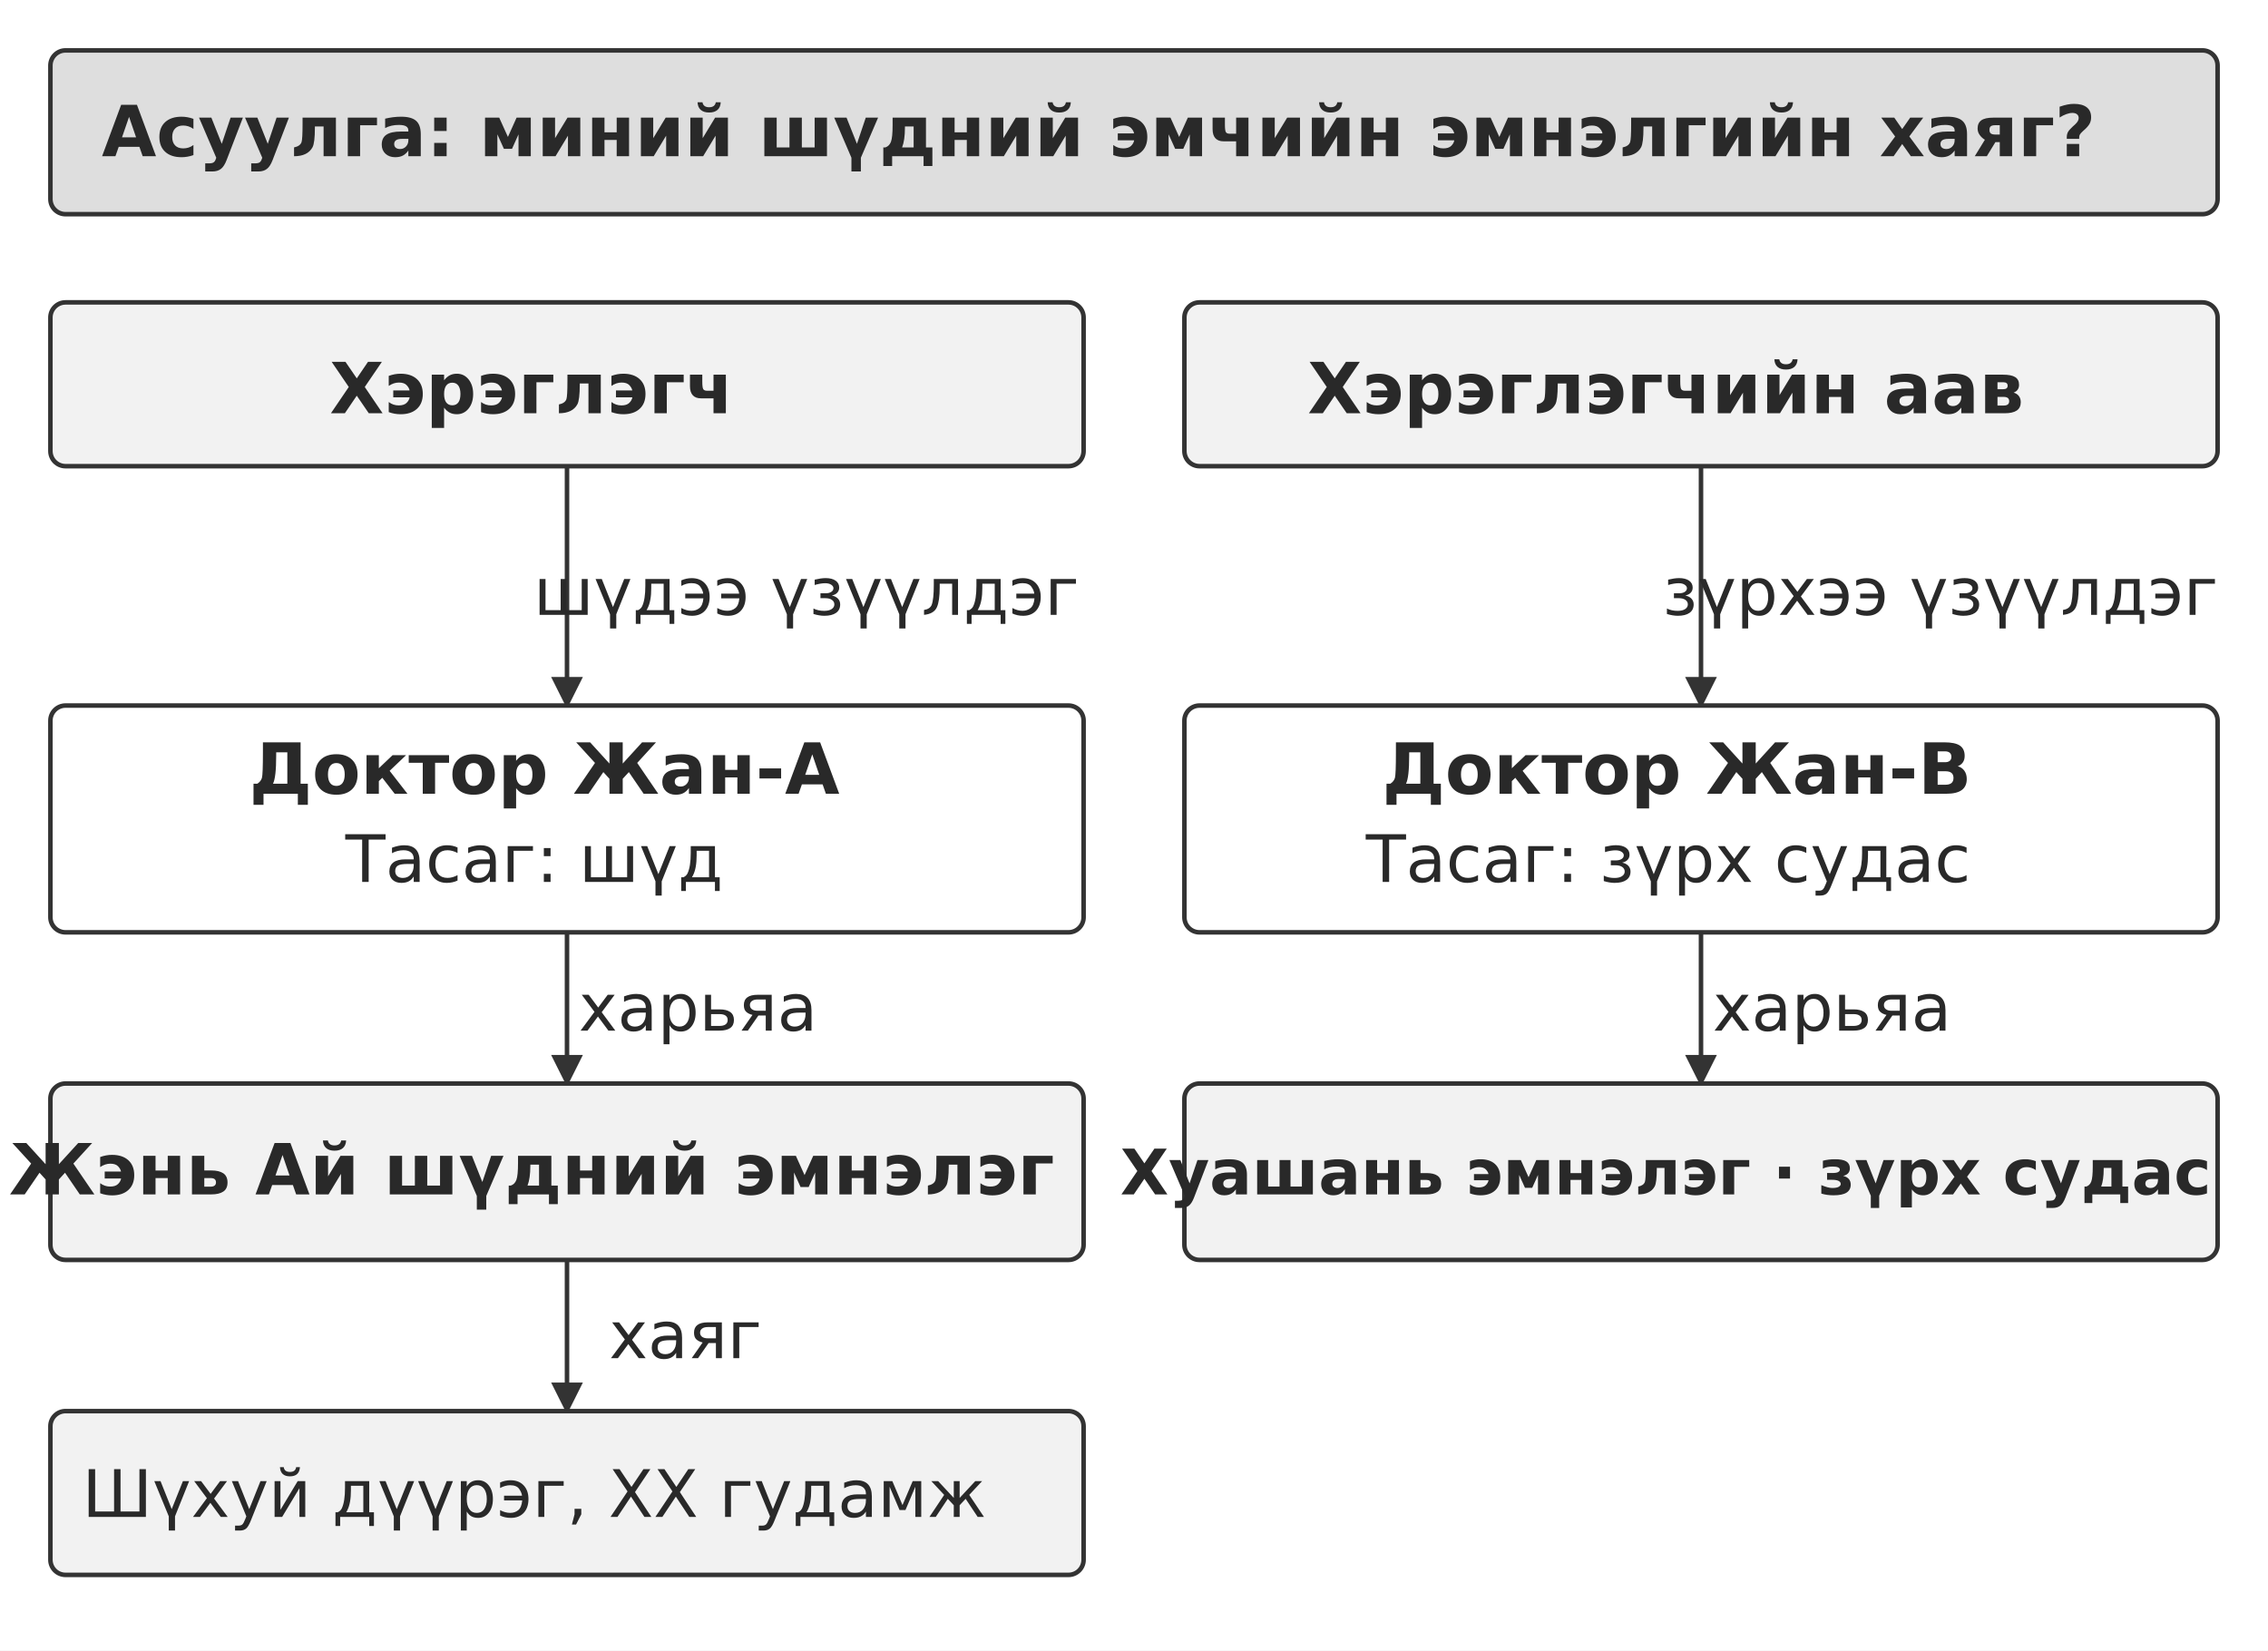
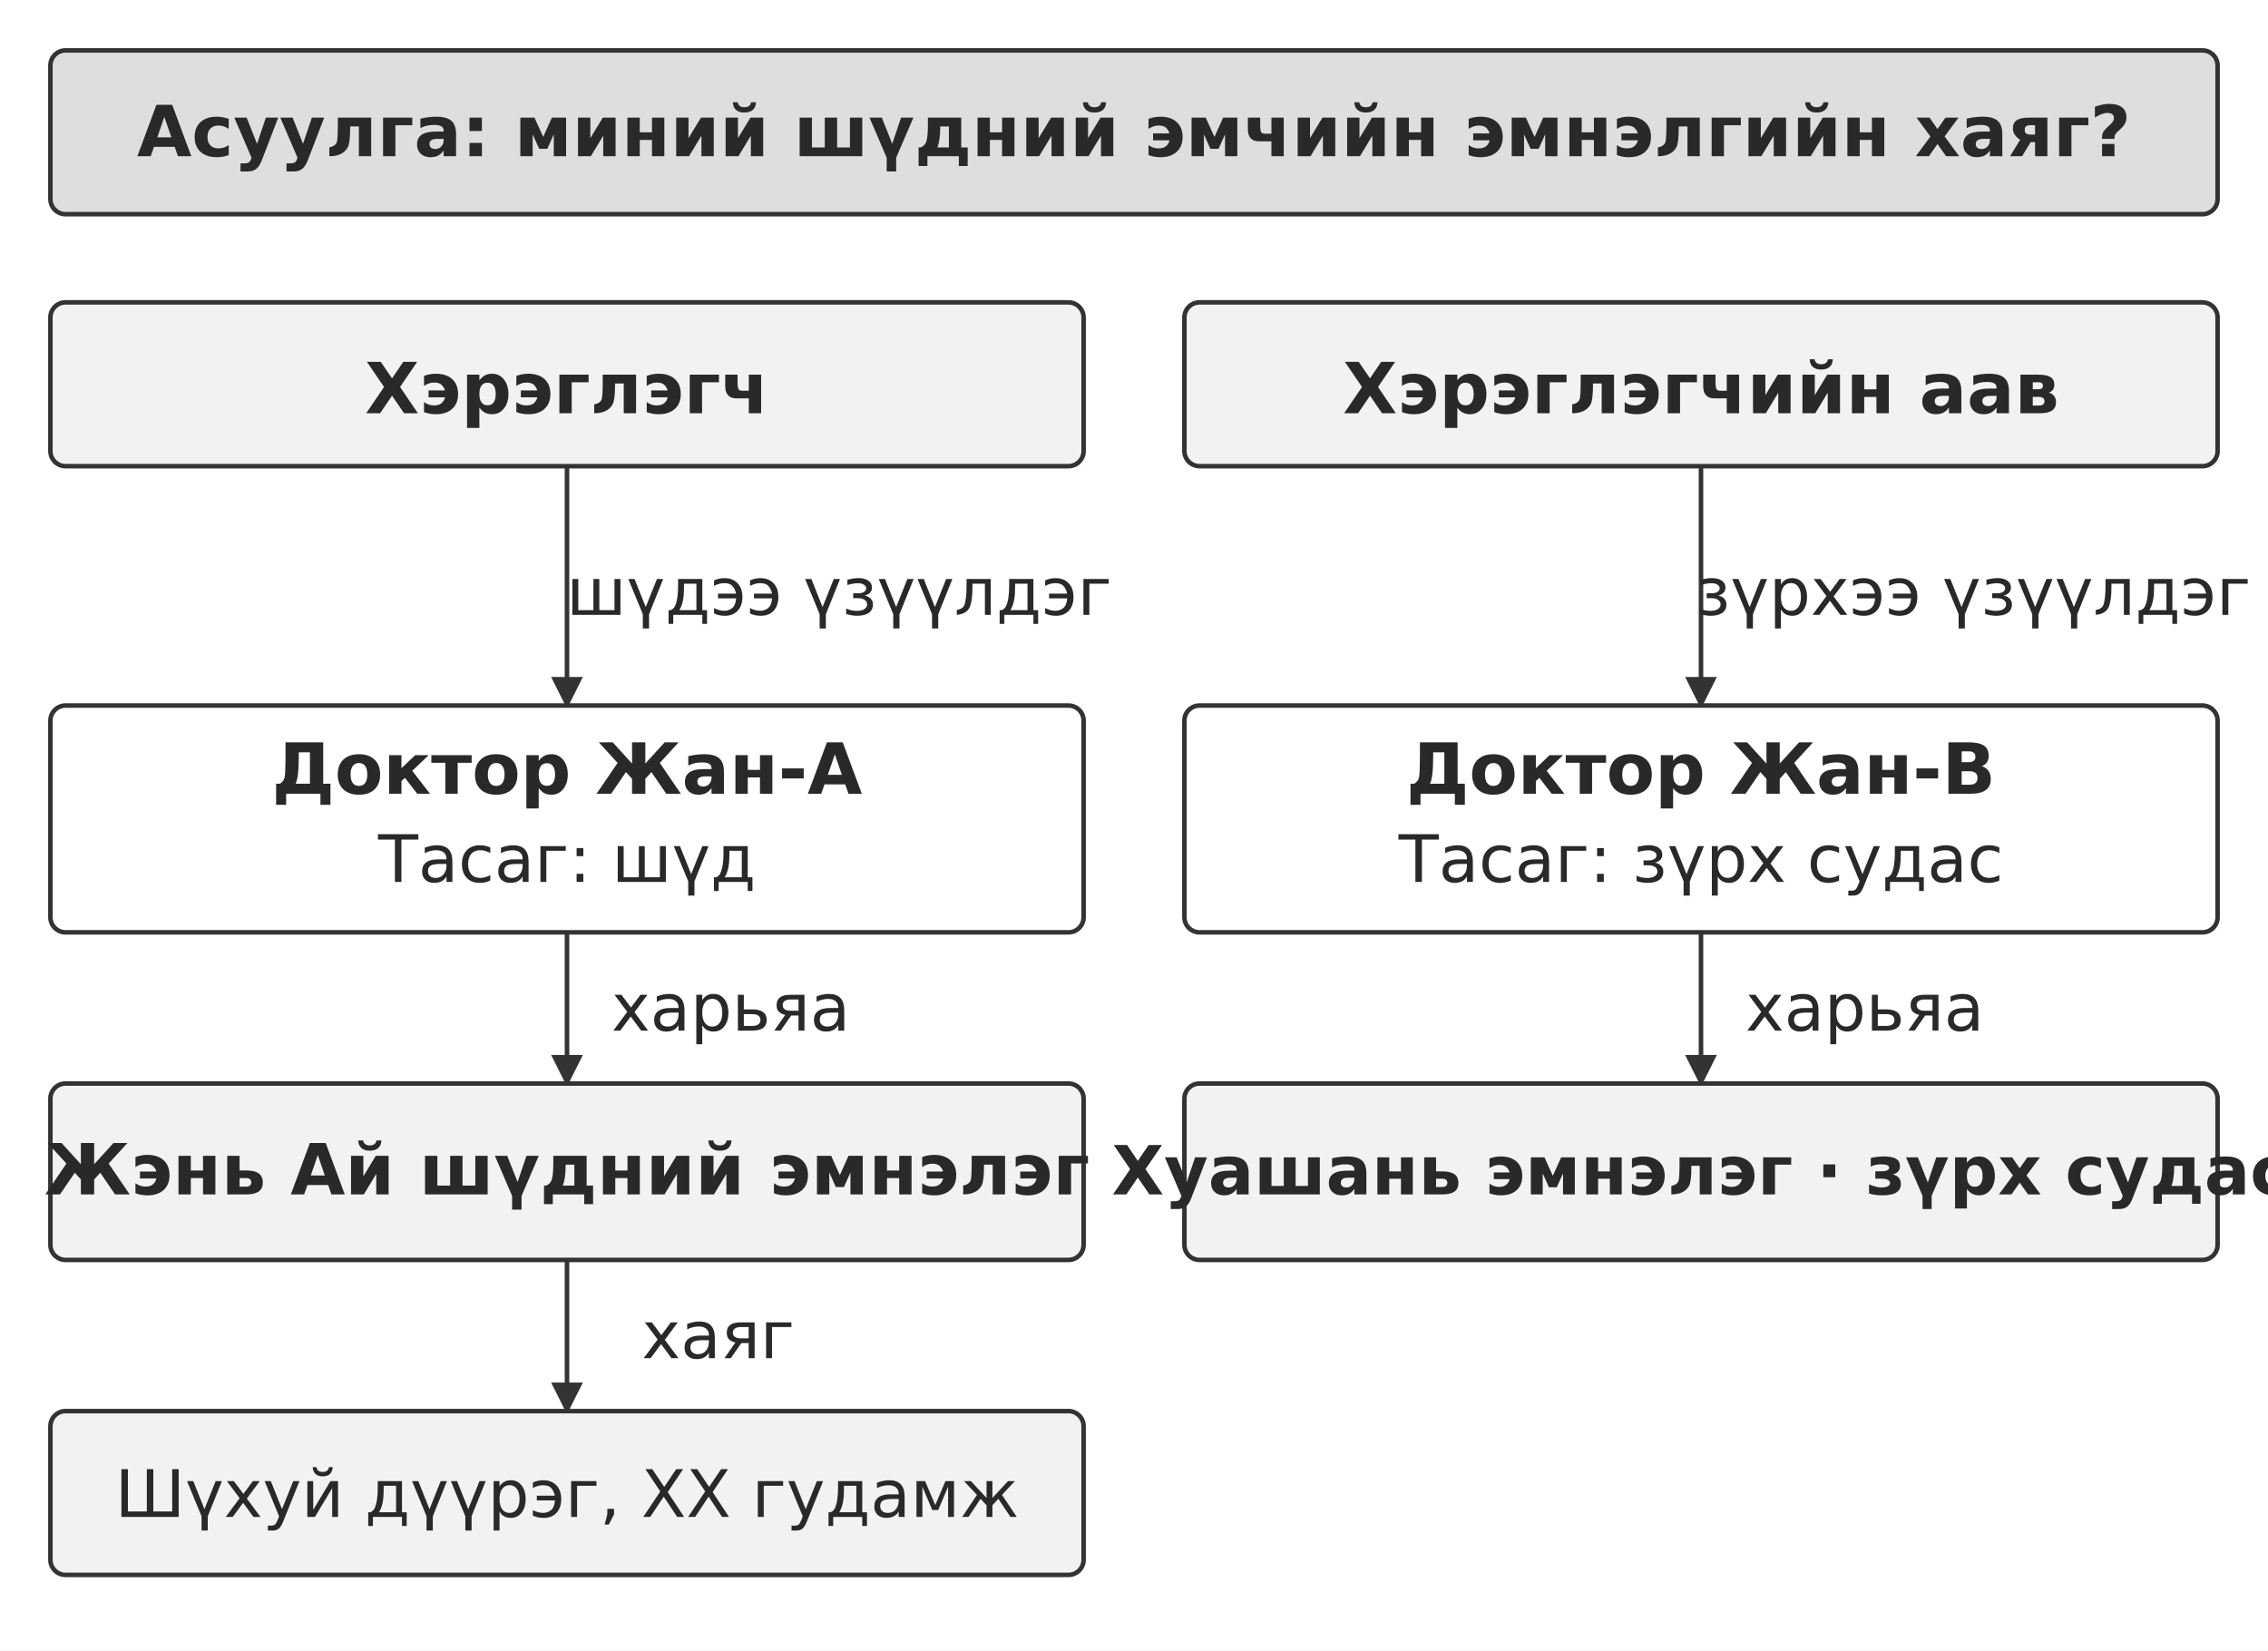
<svg xmlns="http://www.w3.org/2000/svg" width="106.000mm" height="77.144mm" viewBox="0 0 900 655" role="img" aria-labelledby="title desc">
  <defs>
    <marker id="arrow" viewBox="0 0 10 10" refX="9" refY="5" markerWidth="7" markerHeight="7" orient="auto-start-reverse">
      <path d="M0 0 L10 5 L0 10 Z" fill="#333333" />
    </marker>
  </defs>
  <rect width="900" height="655" fill="#ffffff" y="0" />
  <rect x="20" y="20" width="860" height="65" rx="6" fill="#dedede" stroke="#333333" stroke-width="1.8" />
-   <text x="436" y="62" text-anchor="middle" font-family="&quot;DejaVu Sans&quot;, Arial, &quot;Helvetica Neue&quot;, sans-serif" font-size="28.0" font-weight="700" fill="#292929">Асуулга: миний шүдний эмчийн эмнэлгийн хаяг?</text>
+   <text x="450" y="62" text-anchor="middle" font-family="&quot;DejaVu Sans&quot;, Arial, &quot;Helvetica Neue&quot;, sans-serif" font-size="28.0" font-weight="700" fill="#292929">Асуулга: миний шүдний эмчийн эмнэлгийн хаяг?</text>
  <rect x="20" y="120" width="410" height="65" rx="6" fill="#f2f2f2" stroke="#333333" stroke-width="1.8" />
-   <text x="211" y="164" text-anchor="middle" font-family="&quot;DejaVu Sans&quot;, Arial, &quot;Helvetica Neue&quot;, sans-serif" font-size="28.0" font-weight="700" fill="#292929">Хэрэглэгч</text>
+   <text x="225" y="164" text-anchor="middle" font-family="&quot;DejaVu Sans&quot;, Arial, &quot;Helvetica Neue&quot;, sans-serif" font-size="28.0" font-weight="700" fill="#292929">Хэрэглэгч</text>
  <rect x="470" y="120" width="410" height="65" rx="6" fill="#f2f2f2" stroke="#333333" stroke-width="1.8" />
-   <text x="661" y="164" text-anchor="middle" font-family="&quot;DejaVu Sans&quot;, Arial, &quot;Helvetica Neue&quot;, sans-serif" font-size="28.0" font-weight="700" fill="#292929">Хэрэглэгчийн аав</text>
+   <text x="675" y="164" text-anchor="middle" font-family="&quot;DejaVu Sans&quot;, Arial, &quot;Helvetica Neue&quot;, sans-serif" font-size="28.0" font-weight="700" fill="#292929">Хэрэглэгчийн аав</text>
  <path d="M225 185 L225 280" fill="none" stroke="#333333" stroke-width="1.8" marker-end="url(#arrow)" />
-   <text x="320" y="244" text-anchor="middle" font-family="&quot;DejaVu Sans&quot;, Arial, &quot;Helvetica Neue&quot;, sans-serif" font-size="26.0" font-weight="400" fill="#292929">шүдээ үзүүлдэг</text>
+   <text x="333" y="244" text-anchor="middle" font-family="&quot;DejaVu Sans&quot;, Arial, &quot;Helvetica Neue&quot;, sans-serif" font-size="26.0" font-weight="400" fill="#292929">шүдээ үзүүлдэг</text>
  <rect x="20" y="280" width="410" height="90" rx="6" fill="#ffffff" stroke="#333333" stroke-width="1.8" />
-   <text x="216.03" y="315" text-anchor="middle" font-family="&quot;DejaVu Sans&quot;, Arial, &quot;Helvetica Neue&quot;, sans-serif" font-size="28.0" font-weight="700" fill="#292929">Доктор Жан-A</text>
-   <text x="212" y="350" text-anchor="middle" font-family="&quot;DejaVu Sans&quot;, Arial, &quot;Helvetica Neue&quot;, sans-serif" font-size="26.0" font-weight="400" fill="#292929">Тасаг: шүд</text>
+   <text x="225" y="315" text-anchor="middle" font-family="&quot;DejaVu Sans&quot;, Arial, &quot;Helvetica Neue&quot;, sans-serif" font-size="28.0" font-weight="700" fill="#292929">Доктор Жан-A</text>
+   <text x="225" y="350" text-anchor="middle" font-family="&quot;DejaVu Sans&quot;, Arial, &quot;Helvetica Neue&quot;, sans-serif" font-size="26.0" font-weight="400" fill="#292929">Тасаг: шүд</text>
  <path d="M225 370 L225 430" fill="none" stroke="#333333" stroke-width="1.8" marker-end="url(#arrow)" />
-   <text x="277" y="409" text-anchor="middle" font-family="&quot;DejaVu Sans&quot;, Arial, &quot;Helvetica Neue&quot;, sans-serif" font-size="26.0" font-weight="400" fill="#292929">харьяа</text>
+   <text x="290" y="409" text-anchor="middle" font-family="&quot;DejaVu Sans&quot;, Arial, &quot;Helvetica Neue&quot;, sans-serif" font-size="26.0" font-weight="400" fill="#292929">харьяа</text>
  <rect x="20" y="430" width="410" height="70" rx="6" fill="#f2f2f2" stroke="#333333" stroke-width="1.8" />
-   <text x="211" y="474" text-anchor="middle" font-family="&quot;DejaVu Sans&quot;, Arial, &quot;Helvetica Neue&quot;, sans-serif" font-size="28.0" font-weight="700" fill="#292929">Жэнь Ай шүдний эмнэлэг</text>
+   <text x="225" y="474" text-anchor="middle" font-family="&quot;DejaVu Sans&quot;, Arial, &quot;Helvetica Neue&quot;, sans-serif" font-size="28.0" font-weight="700" fill="#292929">Жэнь Ай шүдний эмнэлэг</text>
  <path d="M675 185 L675 280" fill="none" stroke="#333333" stroke-width="1.8" marker-end="url(#arrow)" />
-   <text x="770" y="244" text-anchor="middle" font-family="&quot;DejaVu Sans&quot;, Arial, &quot;Helvetica Neue&quot;, sans-serif" font-size="26.0" font-weight="400" fill="#292929">зүрхээ үзүүлдэг</text>
+   <text x="783" y="244" text-anchor="middle" font-family="&quot;DejaVu Sans&quot;, Arial, &quot;Helvetica Neue&quot;, sans-serif" font-size="26.0" font-weight="400" fill="#292929">зүрхээ үзүүлдэг</text>
  <rect x="470" y="280" width="410" height="90" rx="6" fill="#ffffff" stroke="#333333" stroke-width="1.8" />
-   <text x="665.47" y="315" text-anchor="middle" font-family="&quot;DejaVu Sans&quot;, Arial, &quot;Helvetica Neue&quot;, sans-serif" font-size="28.0" font-weight="700" fill="#292929">Доктор Жан-B</text>
-   <text x="662" y="350" text-anchor="middle" font-family="&quot;DejaVu Sans&quot;, Arial, &quot;Helvetica Neue&quot;, sans-serif" font-size="26.0" font-weight="400" fill="#292929">Тасаг: зүрх судас</text>
+   <text x="675" y="315" text-anchor="middle" font-family="&quot;DejaVu Sans&quot;, Arial, &quot;Helvetica Neue&quot;, sans-serif" font-size="28.0" font-weight="700" fill="#292929">Доктор Жан-B</text>
+   <text x="675" y="350" text-anchor="middle" font-family="&quot;DejaVu Sans&quot;, Arial, &quot;Helvetica Neue&quot;, sans-serif" font-size="26.0" font-weight="400" fill="#292929">Тасаг: зүрх судас</text>
  <path d="M675 370 L675 430" fill="none" stroke="#333333" stroke-width="1.8" marker-end="url(#arrow)" />
-   <text x="727" y="409" text-anchor="middle" font-family="&quot;DejaVu Sans&quot;, Arial, &quot;Helvetica Neue&quot;, sans-serif" font-size="26.0" font-weight="400" fill="#292929">харьяа</text>
+   <text x="740" y="409" text-anchor="middle" font-family="&quot;DejaVu Sans&quot;, Arial, &quot;Helvetica Neue&quot;, sans-serif" font-size="26.0" font-weight="400" fill="#292929">харьяа</text>
  <rect x="470" y="430" width="410" height="70" rx="6" fill="#f2f2f2" stroke="#333333" stroke-width="1.8" />
-   <text x="661" y="474" text-anchor="middle" font-family="&quot;DejaVu Sans&quot;, Arial, &quot;Helvetica Neue&quot;, sans-serif" font-size="24.9" font-weight="700" fill="#292929">Хуашань эмнэлэг · зүрх судас</text>
+   <text x="675" y="474" text-anchor="middle" font-family="&quot;DejaVu Sans&quot;, Arial, &quot;Helvetica Neue&quot;, sans-serif" font-size="26.9" font-weight="700" fill="#292929">Хуашань эмнэлэг · зүрх судас</text>
  <path d="M225 500 L225 560" fill="none" stroke="#333333" stroke-width="1.8" marker-end="url(#arrow)" />
-   <text x="272" y="539" text-anchor="middle" font-family="&quot;DejaVu Sans&quot;, Arial, &quot;Helvetica Neue&quot;, sans-serif" font-size="26.0" font-weight="400" fill="#292929">хаяг</text>
+   <text x="285" y="539" text-anchor="middle" font-family="&quot;DejaVu Sans&quot;, Arial, &quot;Helvetica Neue&quot;, sans-serif" font-size="26.0" font-weight="400" fill="#292929">хаяг</text>
  <rect x="20" y="560" width="410" height="65" rx="6" fill="#f2f2f2" stroke="#333333" stroke-width="1.8" />
-   <text x="212" y="602" text-anchor="middle" font-family="&quot;DejaVu Sans&quot;, Arial, &quot;Helvetica Neue&quot;, sans-serif" font-size="26.0" font-weight="400" fill="#292929">Шүхуй дүүрэг, XX гудамж</text>
+   <text x="225" y="602" text-anchor="middle" font-family="&quot;DejaVu Sans&quot;, Arial, &quot;Helvetica Neue&quot;, sans-serif" font-size="26.0" font-weight="400" fill="#292929">Шүхуй дүүрэг, XX гудамж</text>
  <defs />
</svg>
